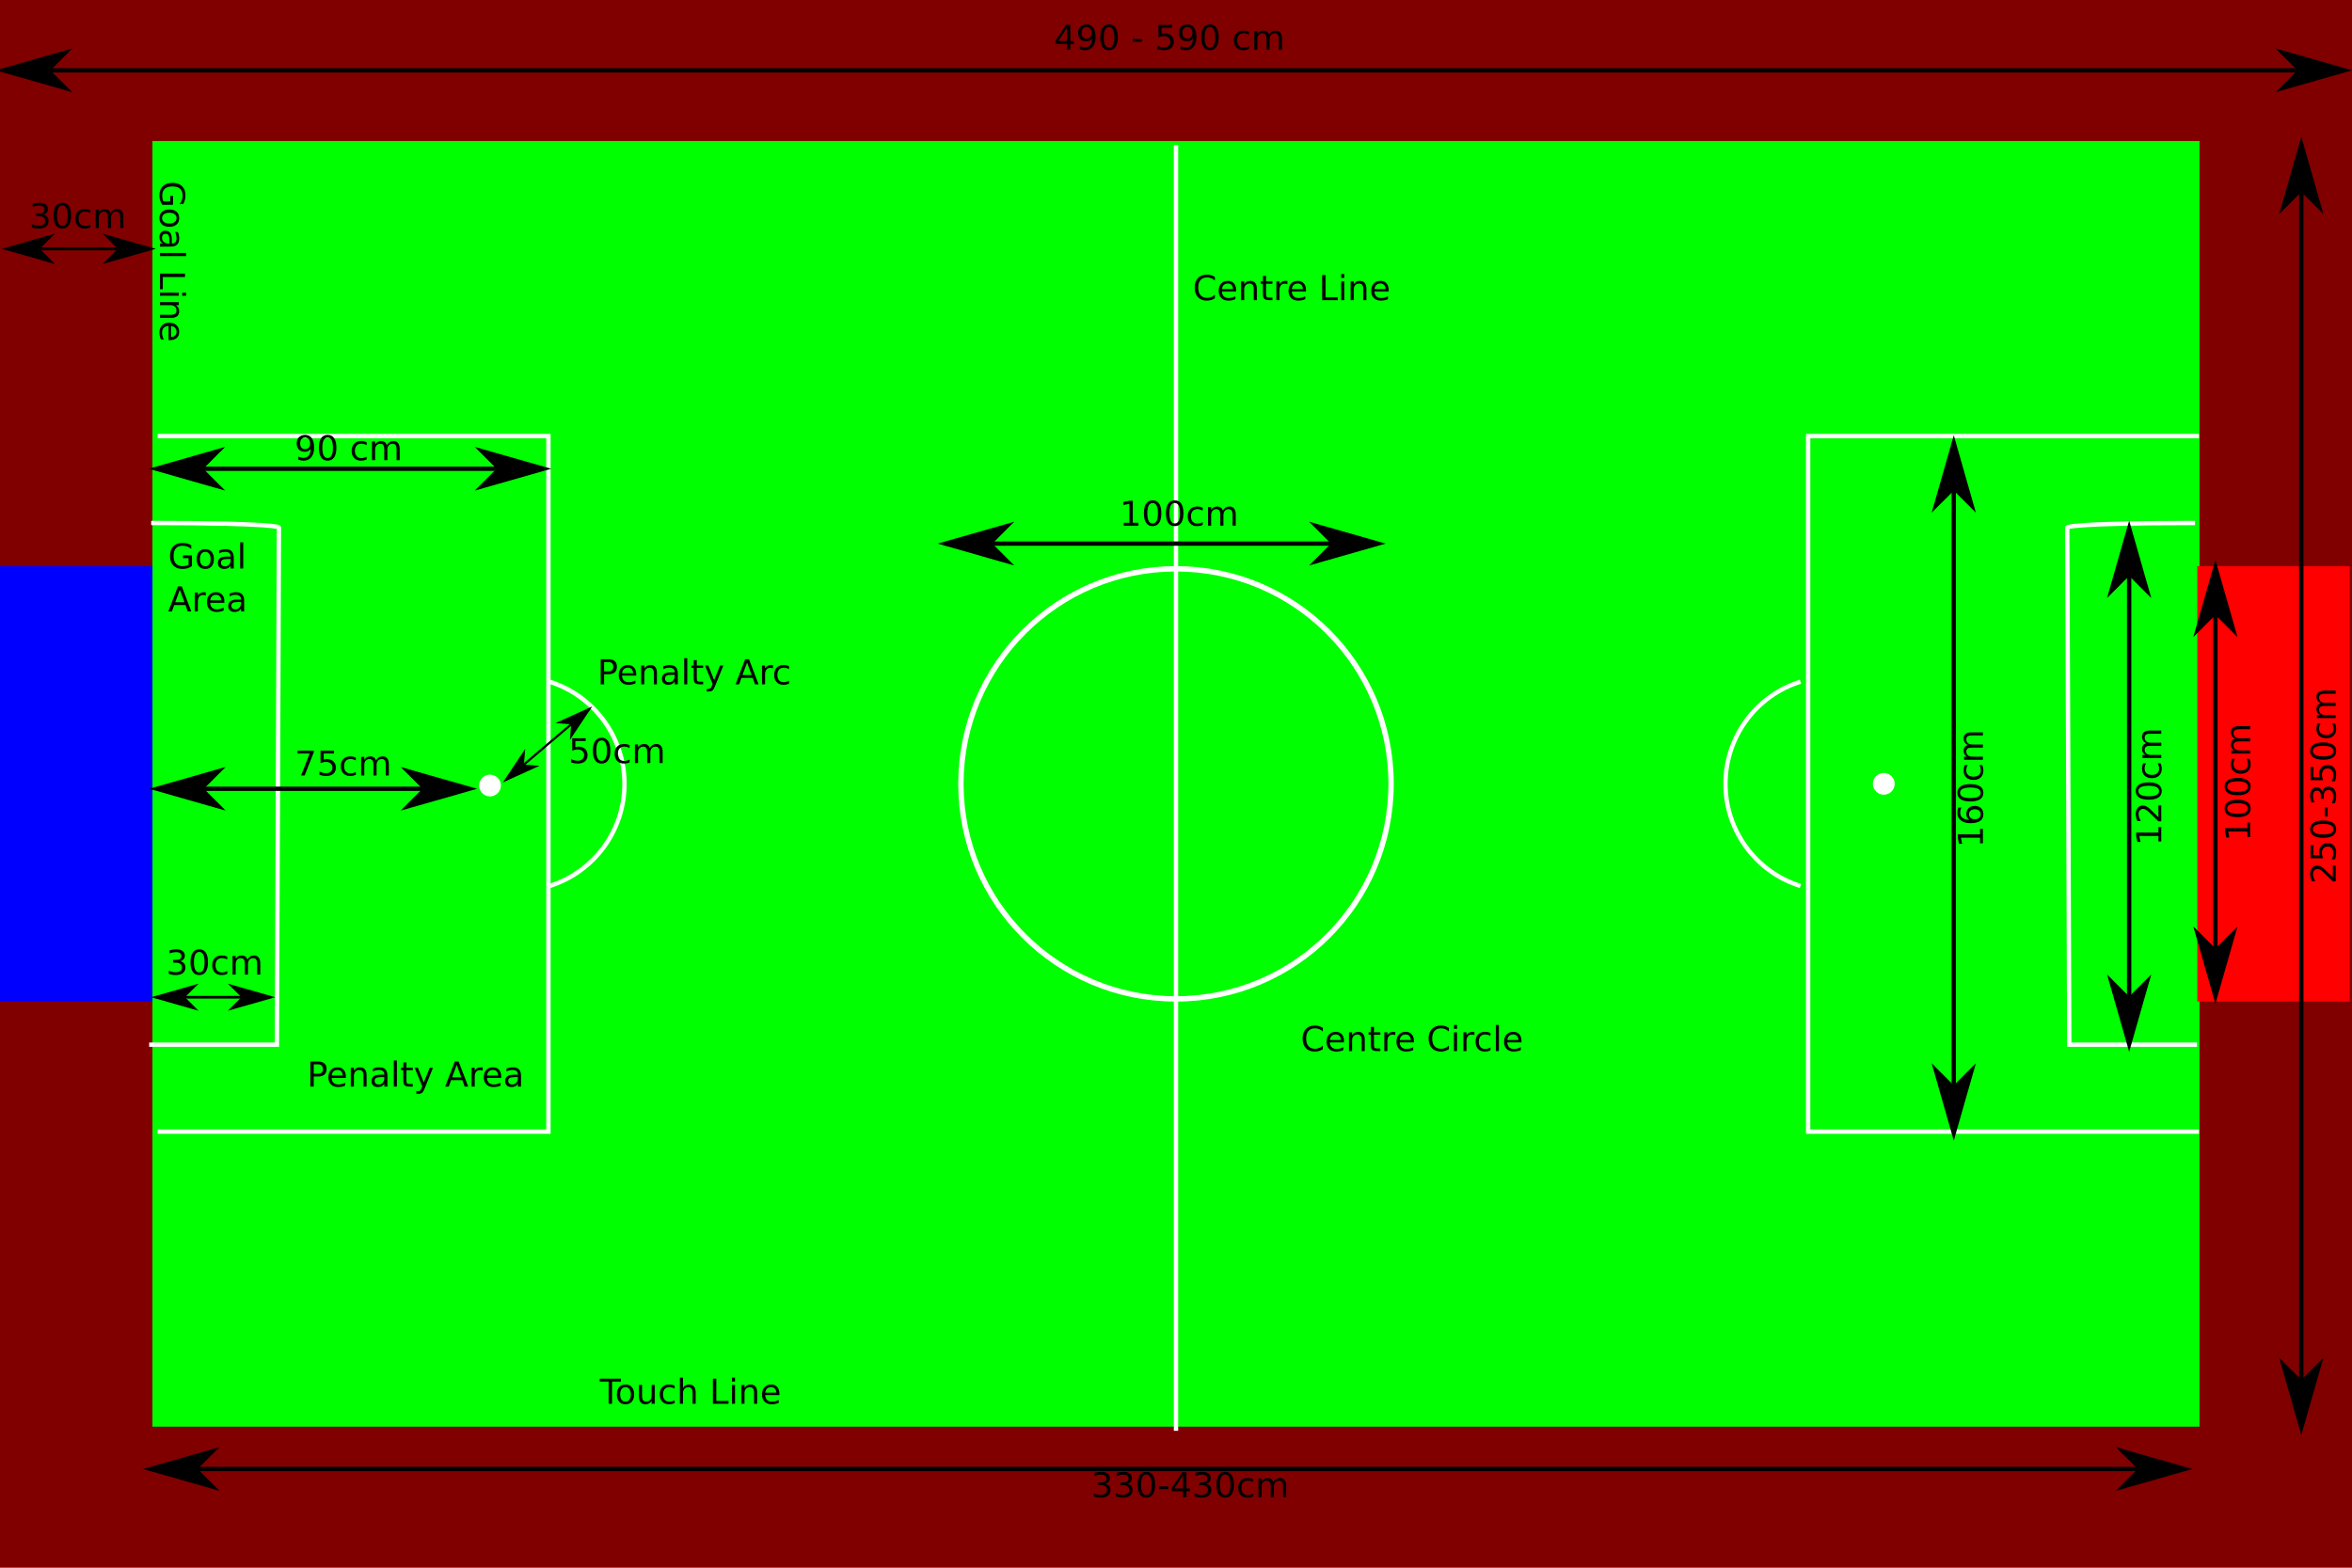
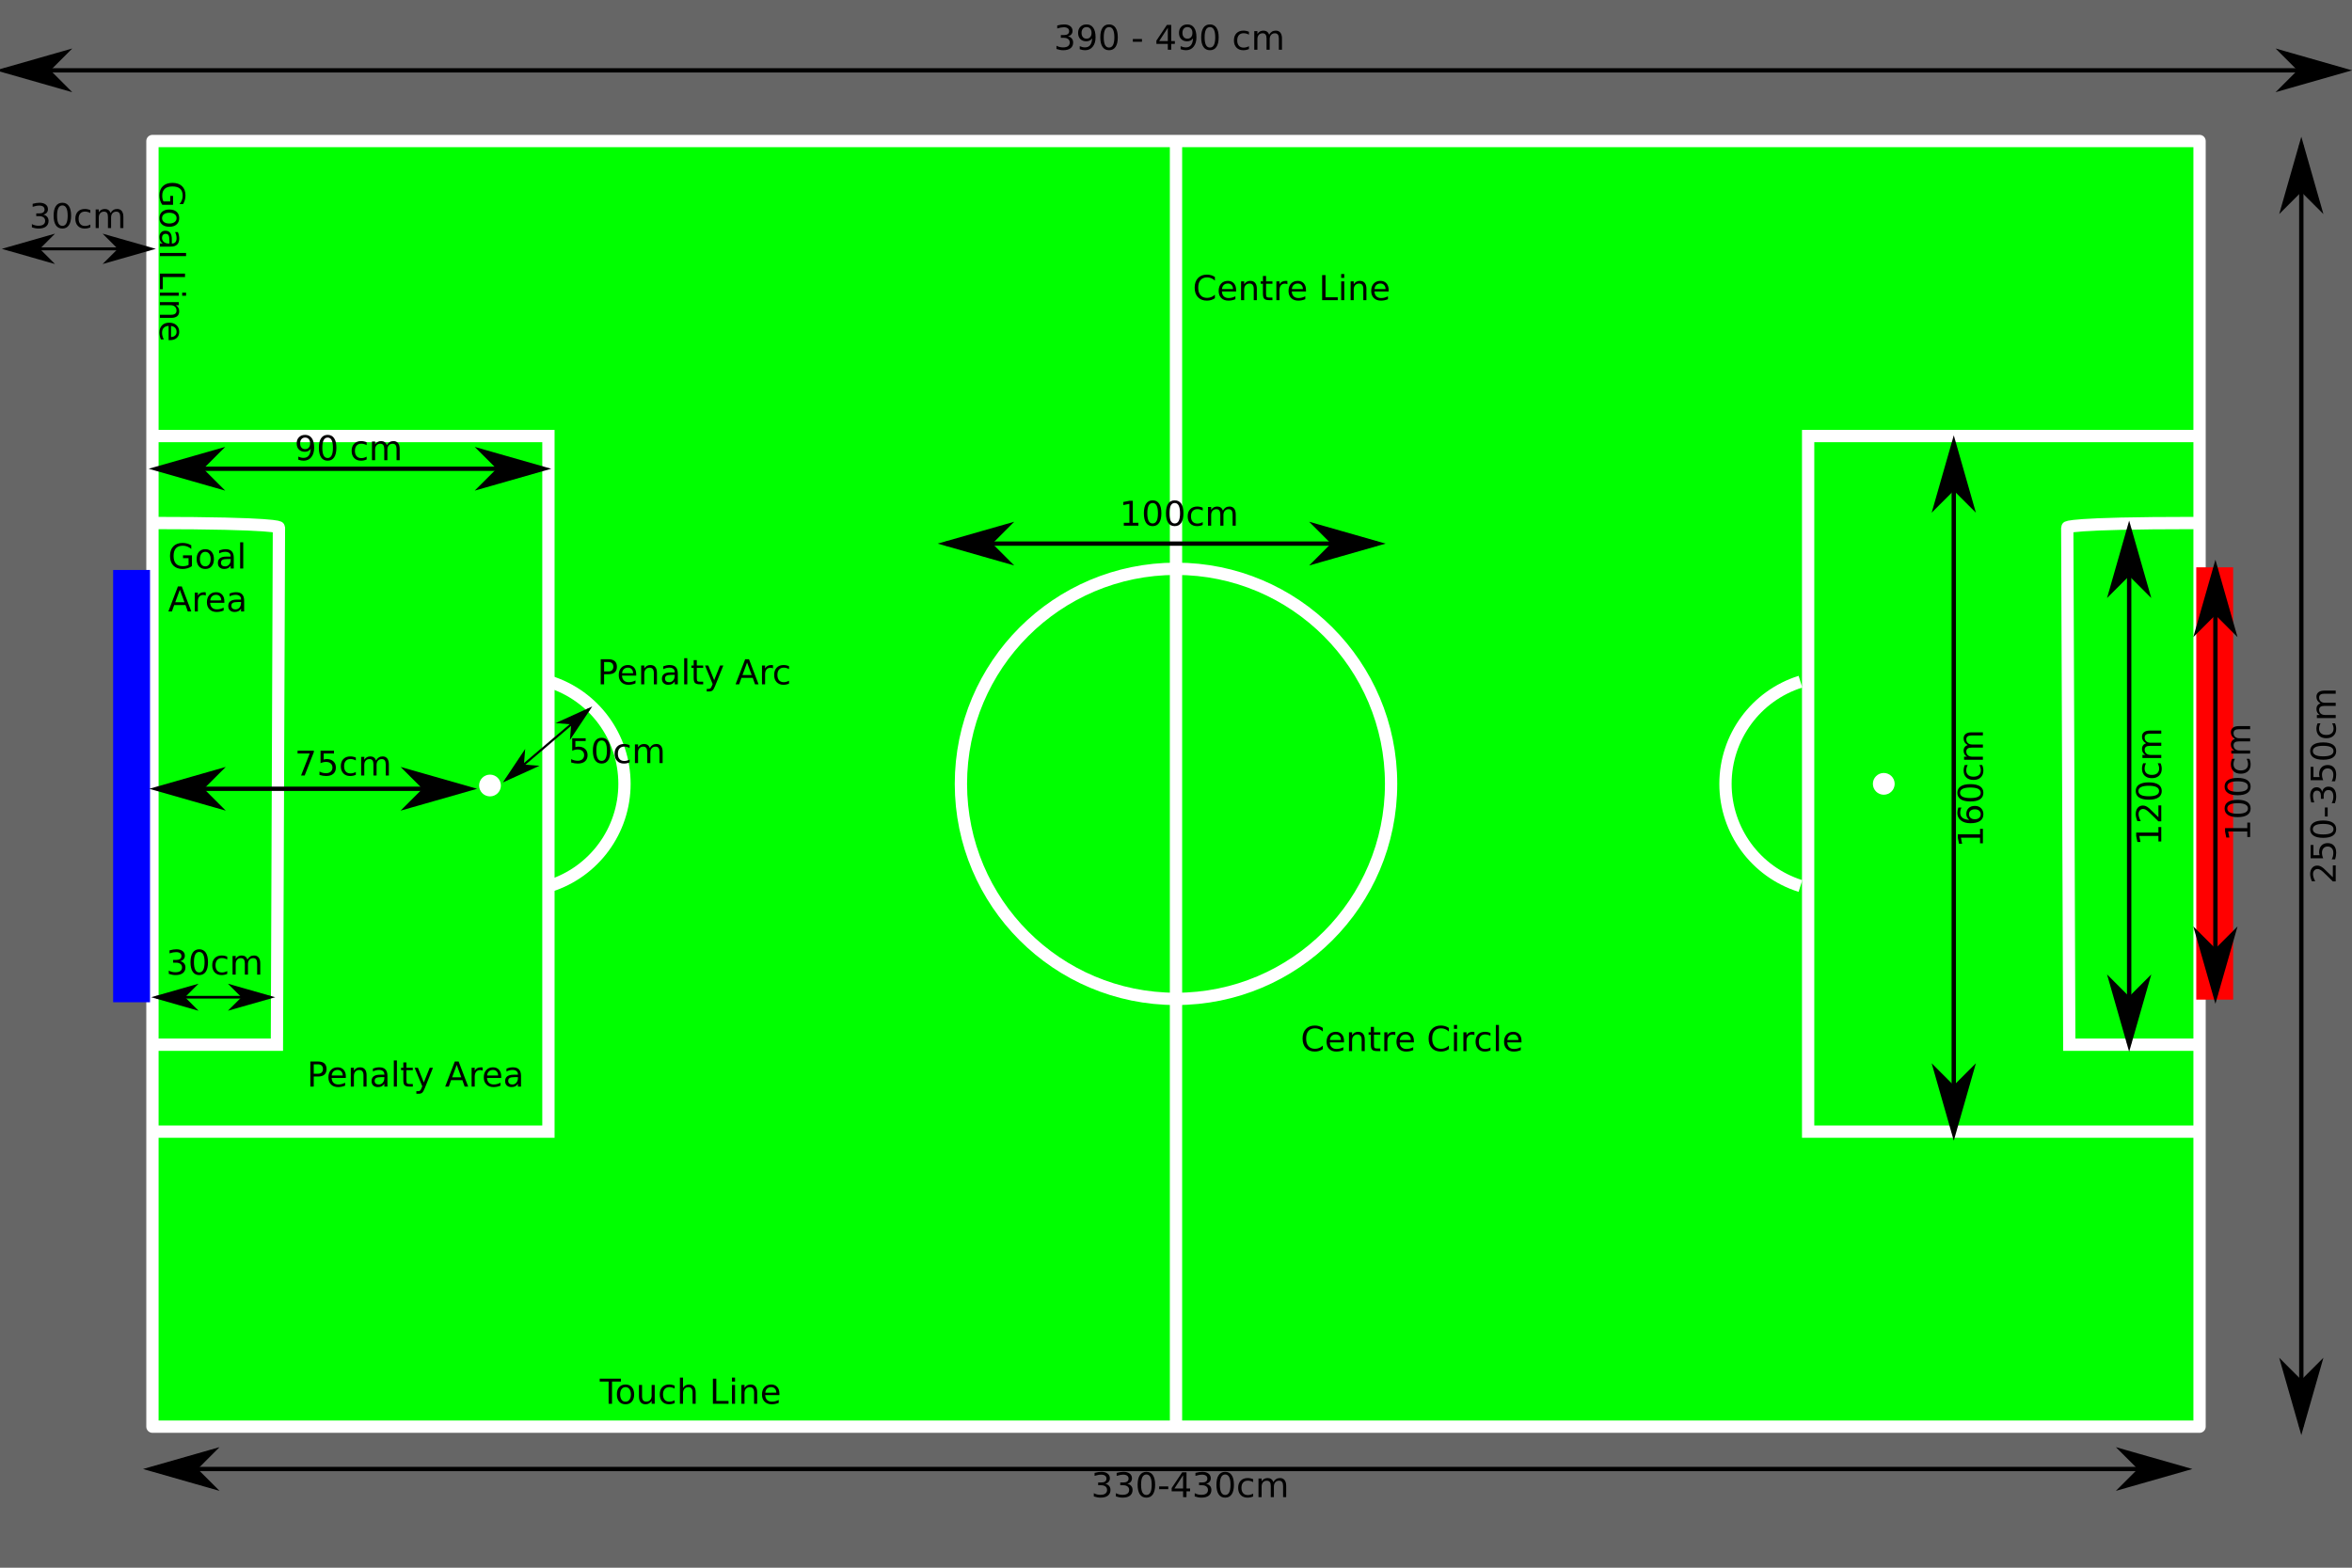
<svg xmlns="http://www.w3.org/2000/svg" width="1913.386" height="1275.591" id="svg2" version="1.0">
  <defs id="defs4">
    <marker orient="auto" refY="0.0" refX="0.0" id="Arrow1Lend" style="overflow:visible;">
      <path id="path2994" d="M 0.0,0.0 L 5.0,-5.0 L -12.5,0.0 L 5.0,5.0 L 0.0,0.0 z " style="fill-rule:evenodd;stroke:#000000;stroke-width:1.0pt;marker-start:none;" transform="scale(0.8) rotate(180) translate(12.5,0)" />
    </marker>
    <marker orient="auto" refY="0.0" refX="0.0" id="Arrow1Lstart" style="overflow:visible">
      <path id="path2997" d="M 0.0,0.0 L 5.0,-5.0 L -12.5,0.0 L 5.0,5.0 L 0.0,0.0 z " style="fill-rule:evenodd;stroke:#000000;stroke-width:1.0pt;marker-start:none" transform="scale(0.8) translate(12.5,0)" />
    </marker>
    <marker style="overflow:visible" id="DistanceOut" refX="0.0" refY="0.0" orient="auto">
      <g id="g2300">
        <path style="fill:none;stroke:#ffffff;stroke-width:1.15;stroke-linecap:square" d="M 0,0 L -2,0" id="path2316" />
        <path style="fill:#000000;fill-rule:evenodd;stroke:none" d="M 0,0 L -13,4 L -9,0 -13,-4 L 0,0 z " id="path2312" />
        <path style="fill:none;stroke:#000000;stroke-width:1;stroke-linecap:square" d="M 0,-4 L 0,40" id="path2314" />
      </g>
    </marker>
    <marker style="overflow:visible" id="DistanceIn" refX="0.0" refY="0.0" orient="auto">
      <g id="g2943">
        <path style="fill:none;stroke:#ffffff;stroke-width:1.15;stroke-linecap:square" d="M 0,0 L 2,0" id="path2306" />
        <path style="fill:#000000;fill-rule:evenodd;stroke:none" d="M 0,0 L 13,4 L 9,0 13,-4 L 0,0 z " id="path2302" />
        <path style="fill:none;stroke:#000000;stroke-width:1;stroke-linecap:square" d="M 0,-4 L 0,40" id="path2304" />
      </g>
    </marker>
  </defs>
  <g id="layer1" style="display:inline">
-     <rect style="fill:maroon;fill-opacity:1;stroke:none;stroke-width:3.543;stroke-linejoin:round;stroke-miterlimit:4;stroke-dasharray:none;stroke-opacity:1" id="rect1879" width="1913.386" height="1275.591" x="0" y="0" />
+     <rect style="fill:#666666;fill-opacity:1;stroke:none;stroke-width:3.543;stroke-linejoin:round;stroke-miterlimit:4;stroke-dasharray:none;stroke-opacity:1" id="rect1879" width="1913.386" height="1275.591" x="0" y="0" />
  </g>
  <g id="layer2" style="display:inline">
-     <rect style="fill:lime;fill-opacity:1;stroke:none;stroke-width:3.543;stroke-linejoin:round;stroke-miterlimit:4;stroke-dasharray:none;stroke-opacity:1" id="rect2767" width="1665.354" height="1046.119" x="124.016" y="114.736" />
+     <rect style="fill:lime;fill-opacity:1;stroke:#ffffff;stroke-width:10;stroke-linejoin:round;stroke-miterlimit:4;stroke-dasharray:none;stroke-opacity:1" id="rect2767" width="1665.354" height="1046.119" x="124.016" y="114.736" />
    <text xml:space="preserve" style="font-size:28px;font-style:normal;font-variant:normal;font-weight:normal;font-stretch:normal;text-align:start;line-height:125%;writing-mode:lr-tb;text-anchor:start;fill:black;fill-opacity:1;stroke:none;stroke-width:1px;stroke-linecap:butt;stroke-linejoin:miter;stroke-opacity:1;font-family:Bitstream Vera Sans" x="249.719" y="884.139" id="text3107">
      <tspan id="tspan3109" x="249.719" y="884.139">Penalty Area</tspan>
    </text>
    <text xml:space="preserve" style="font-size:28px;font-style:normal;font-variant:normal;font-weight:normal;font-stretch:normal;text-align:start;line-height:125%;writing-mode:lr-tb;text-anchor:start;fill:black;fill-opacity:1;stroke:none;stroke-width:1px;stroke-linecap:butt;stroke-linejoin:miter;stroke-opacity:1;display:inline;font-family:Bitstream Vera Sans" x="1058.094" y="855.239" id="text3131">
      <tspan id="tspan3133" x="1058.094" y="855.239">Centre Circle</tspan>
    </text>
    <text xml:space="preserve" style="font-size:28px;font-style:normal;font-variant:normal;font-weight:normal;font-stretch:normal;text-align:start;line-height:125%;writing-mode:lr-tb;text-anchor:start;fill:black;fill-opacity:1;stroke:none;stroke-width:1px;stroke-linecap:butt;stroke-linejoin:miter;stroke-opacity:1;display:inline;font-family:Bitstream Vera Sans" x="970.305" y="244.234" id="text3135">
      <tspan id="tspan3137" x="970.305" y="244.234">Centre Line</tspan>
    </text>
    <text xml:space="preserve" style="font-size:28px;font-style:normal;font-variant:normal;font-weight:normal;font-stretch:normal;text-align:start;line-height:125%;writing-mode:lr-tb;text-anchor:start;fill:black;fill-opacity:1;stroke:none;stroke-width:1px;stroke-linecap:butt;stroke-linejoin:miter;stroke-opacity:1;display:inline;font-family:Bitstream Vera Sans" x="487.949" y="1142.234" id="text3143">
      <tspan id="tspan3145" x="487.949" y="1142.234">Touch Line</tspan>
    </text>
  </g>
  <g id="layer3" style="display:inline">
-     <path style="fill:white;fill-opacity:1;fill-rule:evenodd;stroke:white;stroke-width:3.543;stroke-linecap:butt;stroke-linejoin:miter;stroke-miterlimit:4;stroke-dasharray:none;stroke-opacity:1" d="M 956.693,118.11 L 956.693,1164.229" id="path2770" />
-     <path style="fill:none;fill-opacity:1;stroke:white;stroke-width:3.543;stroke-linejoin:round;stroke-miterlimit:4;stroke-dasharray:none;stroke-opacity:1;display:inline" id="path2772" d="M 998.875 715.411 A 141.732 141.732 0 1 1  715.411,715.411 A 141.732 141.732 0 1 1  998.875 715.411 z" transform="matrix(1.234568,0,0,1.234568,-101.5083,-245.4277)" />
-     <rect style="fill:blue;fill-opacity:1;stroke:none;stroke-width:3.543;stroke-linejoin:round;stroke-miterlimit:4;stroke-dasharray:none;stroke-opacity:1;display:inline" id="rect2774" width="124.016" height="354.331" x="0" y="460.63" />
-     <rect style="fill:#ff0000;fill-opacity:1;stroke:none;stroke-width:3.543;stroke-linejoin:round;stroke-miterlimit:4;stroke-dasharray:none;stroke-opacity:1;display:inline" id="rect2778" width="124.016" height="354.331" x="1787.529" y="460.63" />
-     <path style="fill:none;fill-rule:evenodd;stroke:white;stroke-width:3.543;stroke-linecap:butt;stroke-linejoin:miter;stroke-miterlimit:4;stroke-dasharray:none;stroke-opacity:1" d="M 128.208,354.805 L 446.157,354.805 L 446.157,920.785 L 128.208,920.785" id="path2798" />
-     <path style="fill:none;fill-rule:evenodd;stroke:white;stroke-width:3.543;stroke-linecap:butt;stroke-linejoin:miter;stroke-miterlimit:4;stroke-dasharray:none;stroke-opacity:1;display:inline" d="M 1788.896,354.805 L 1470.947,354.805 L 1470.947,920.785 L 1788.896,920.785" id="path2804" />
-     <path style="fill:none;fill-rule:evenodd;stroke:white;stroke-width:3.543;stroke-linecap:butt;stroke-linejoin:miter;stroke-miterlimit:4;stroke-dasharray:none;stroke-opacity:1" d="M 122.995,425.558 C 226.923,425.558 226.923,429.155 226.923,429.155 L 225.273,850.033 L 121.346,850.033" id="path2806" />
-     <path style="fill:none;fill-rule:evenodd;stroke:white;stroke-width:3.543;stroke-linecap:butt;stroke-linejoin:miter;stroke-miterlimit:4;stroke-dasharray:none;stroke-opacity:1;display:inline" d="M 1785.672,425.558 C 1681.745,425.558 1681.745,429.155 1681.745,429.155 L 1683.394,850.033 L 1787.322,850.033" id="path2808" />
+     <path style="fill:white;fill-opacity:1;fill-rule:evenodd;stroke:white;stroke-width:10;stroke-linecap:butt;stroke-linejoin:miter;stroke-miterlimit:4;stroke-dasharray:none;stroke-opacity:1" d="M 956.693,118.11 L 956.693,1164.229" id="path2770" />
+     <path style="fill:none;fill-opacity:1;stroke:white;stroke-width:8.1;stroke-linejoin:round;stroke-miterlimit:4;stroke-dasharray:none;stroke-opacity:1;display:inline" id="path2772" d="M 998.875 715.411 A 141.732 141.732 0 1 1  715.411,715.411 A 141.732 141.732 0 1 1  998.875 715.411 z" transform="matrix(1.234568,0,0,1.234568,-101.5083,-245.4277)" />
+     <path style="fill:none;fill-rule:evenodd;stroke:white;stroke-width:10;stroke-linecap:butt;stroke-linejoin:miter;stroke-miterlimit:4;stroke-dasharray:none;stroke-opacity:1" d="M 128.208,354.805 L 446.157,354.805 L 446.157,920.785 L 128.208,920.785" id="path2798" />
+     <path style="fill:none;fill-rule:evenodd;stroke:white;stroke-width:10;stroke-linecap:butt;stroke-linejoin:miter;stroke-miterlimit:4;stroke-dasharray:none;stroke-opacity:1;display:inline" d="M 1788.896,354.805 L 1470.947,354.805 L 1470.947,920.785 L 1788.896,920.785" id="path2804" />
+     <path style="fill:none;fill-rule:evenodd;stroke:white;stroke-width:10;stroke-linecap:butt;stroke-linejoin:miter;stroke-miterlimit:4;stroke-dasharray:none;stroke-opacity:1" d="M 122.995,425.558 C 226.923,425.558 226.923,429.155 226.923,429.155 L 225.273,850.033 L 121.346,850.033" id="path2806" />
+     <path style="fill:none;fill-rule:evenodd;stroke:white;stroke-width:10;stroke-linecap:butt;stroke-linejoin:miter;stroke-miterlimit:4;stroke-dasharray:none;stroke-opacity:1;display:inline" d="M 1785.672,425.558 C 1681.745,425.558 1681.745,429.155 1681.745,429.155 L 1683.394,850.033 L 1787.322,850.033" id="path2808" />
    <path style="fill:white;fill-opacity:1;stroke:white;stroke-width:3.543;stroke-linejoin:round;stroke-miterlimit:4;stroke-dasharray:none;stroke-opacity:1" id="path2812" d="M 242.97 258.155 A 8.436 8.436 0 1 1  226.097,258.155 A 8.436 8.436 0 1 1  242.97 258.155 z" transform="matrix(0.867769,0,0,0.867769,195.1015,415.1262)" />
    <path style="fill:white;fill-opacity:1;stroke:white;stroke-width:3.543;stroke-linejoin:round;stroke-miterlimit:4;stroke-dasharray:none;stroke-opacity:1;display:inline" id="path2814" d="M 242.97 258.155 A 8.436 8.436 0 1 1  226.097,258.155 A 8.436 8.436 0 1 1  242.97 258.155 z" transform="matrix(0.867769,0,0,0.867769,1328.96,413.7762)" />
-     <path style="fill:none;fill-opacity:1;stroke:white;stroke-width:4.323;stroke-linejoin:round;stroke-miterlimit:4;stroke-dasharray:none;stroke-opacity:1" id="path2816" d="M 701.73,322.102 A 106.299,106.299 0 0 1 701.748,524.911" transform="matrix(0.819672,0,0,0.819672,-128.1662,290.6586)" />
-     <path style="fill:none;fill-opacity:1;stroke:white;stroke-width:4.323;stroke-linejoin:round;stroke-miterlimit:4;stroke-dasharray:none;stroke-opacity:1;display:inline" id="path2820" d="M 701.73,322.102 A 106.299,106.299 0 0 1 701.748,524.911" transform="matrix(-0.819672,0,0,0.819672,2039.895,290.6586)" />
+     <path style="fill:none;fill-opacity:1;stroke:white;stroke-width:12.2;stroke-linejoin:round;stroke-miterlimit:4;stroke-dasharray:none;stroke-opacity:1" id="path2816" d="M 701.73,322.102 A 106.299,106.299 0 0 1 701.748,524.911" transform="matrix(0.819672,0,0,0.819672,-128.1662,290.6586)" />
+     <path style="fill:none;fill-opacity:1;stroke:white;stroke-width:12.2;stroke-linejoin:round;stroke-miterlimit:4;stroke-dasharray:none;stroke-opacity:1;display:inline" id="path2820" d="M 701.73,322.102 A 106.299,106.299 0 0 1 701.748,524.911" transform="matrix(-0.819672,0,0,0.819672,2039.895,290.6586)" />
+     <path style="fill:#0000ff;stroke:#0000ff;stroke-width:30;stroke-linecap:butt;stroke-linejoin:miter;stroke-miterlimit:4;stroke-opacity:1;stroke-dasharray:none" d="m 107.041,463.756 0,351.759" id="path3981" />
+     <path style="fill:#0000ff;stroke:#ff0000;stroke-width:30;stroke-linecap:butt;stroke-linejoin:miter;stroke-miterlimit:4;stroke-opacity:1;stroke-dasharray:none;display:inline" d="m 1801.694,461.611 0,351.759" id="path3981-1" />
  </g>
  <g id="layer4">
    <text xml:space="preserve" style="font-size:28px;font-style:normal;font-variant:normal;font-weight:normal;font-stretch:normal;text-align:start;line-height:125%;writing-mode:lr-tb;text-anchor:start;fill:black;fill-opacity:1;stroke:none;stroke-width:1px;stroke-linecap:butt;stroke-linejoin:miter;stroke-opacity:1;font-family:Bitstream Vera Sans" x="237.481" y="377.762" id="text3038" transform="scale(1.008836,0.991241)">
      <tspan id="tspan3040" x="237.481" y="377.762">90 cm</tspan>
    </text>
    <path style="fill:none;fill-rule:evenodd;stroke:black;stroke-width:2.437;stroke-linecap:butt;stroke-linejoin:miter;marker-start:url(#Arrow1Lstart);marker-end:url(#Arrow1Lend);stroke-miterlimit:4;stroke-dasharray:none;stroke-opacity:1" d="M 6.196,202.475 L 122.038,202.475" id="path3055" />
    <path style="fill:none;fill-rule:evenodd;stroke:black;stroke-width:3.502;stroke-linecap:butt;stroke-linejoin:miter;marker-start:url(#Arrow1Lstart);marker-end:url(#Arrow1Lend);stroke-miterlimit:4;stroke-dasharray:none;stroke-opacity:1" d="M 128.213,641.816 L 381.348,641.816" id="path3057" />
    <path style="fill:none;fill-rule:evenodd;stroke:black;stroke-width:2.167;stroke-linecap:butt;stroke-linejoin:miter;marker-start:url(#Arrow1Lstart);marker-end:url(#Arrow1Lend);stroke-miterlimit:4;stroke-dasharray:none;stroke-opacity:1" d="M 127.219,811.417 L 219.71,811.417" id="path3059" />
    <path style="fill:none;fill-rule:evenodd;stroke:black;stroke-width:3.502;stroke-linecap:butt;stroke-linejoin:miter;marker-start:url(#Arrow1Lstart);marker-end:url(#Arrow1Lend);stroke-miterlimit:4;stroke-dasharray:none;stroke-opacity:1" d="M 123.151,1195.294 L 1776.736,1195.294" id="path3061" />
    <path style="fill:none;fill-rule:evenodd;stroke:black;stroke-width:3.502;stroke-linecap:butt;stroke-linejoin:miter;marker-start:url(#Arrow1Lstart);marker-end:url(#Arrow1Lend);stroke-miterlimit:4;stroke-dasharray:none;stroke-opacity:1" d="M 3.354,57.233 L 1906.657,57.233" id="path3063" />
    <path style="fill:none;fill-rule:evenodd;stroke:black;stroke-width:3.502;stroke-linecap:butt;stroke-linejoin:miter;marker-start:url(#Arrow1Lstart);marker-end:url(#Arrow1Lend);stroke-miterlimit:4;stroke-dasharray:none;stroke-opacity:1" d="M 127.763,381.417 L 441.641,381.417" id="path3065" />
    <text xml:space="preserve" style="font-size:28px;font-style:normal;font-variant:normal;font-weight:normal;font-stretch:normal;text-align:start;line-height:125%;writing-mode:lr-tb;text-anchor:start;fill:black;fill-opacity:1;stroke:none;stroke-width:1px;stroke-linecap:butt;stroke-linejoin:miter;stroke-opacity:1;font-family:Bitstream Vera Sans" x="23.574" y="187.221" id="text3067" transform="scale(1.008836,0.991241)">
      <tspan id="tspan3069" x="23.574" y="187.221">30cm</tspan>
    </text>
-     <text xml:space="preserve" style="font-size:28px;font-style:normal;font-variant:normal;font-weight:normal;font-stretch:normal;text-align:start;line-height:125%;writing-mode:lr-tb;text-anchor:start;fill:black;fill-opacity:1;stroke:none;stroke-width:1px;stroke-linecap:butt;stroke-linejoin:miter;stroke-opacity:1;font-family:Bitstream Vera Sans" x="849.794" y="40.832" id="text3071" transform="scale(1.008836,0.991241)">
-       <tspan id="tspan3073" x="849.794" y="40.832">490 - 590 cm</tspan>
+     <text xml:space="preserve" style="font-size:28px;font-style:normal;font-variant:normal;font-weight:normal;font-stretch:normal;text-align:start;line-height:125%;writing-mode:lr-tb;text-anchor:start;fill:#000000;fill-opacity:1;stroke:none;font-family:Bitstream Vera Sans" x="849.794" y="40.832" id="text3071" transform="scale(1.008836,0.991241)">
+       <tspan id="tspan3073" x="849.794" y="40.832">390 - 490 cm</tspan>
    </text>
    <text xml:space="preserve" style="font-size:28px;font-style:normal;font-variant:normal;font-weight:normal;font-stretch:normal;text-align:start;line-height:125%;writing-mode:lr-tb;text-anchor:start;fill:black;fill-opacity:1;stroke:none;stroke-width:1px;stroke-linecap:butt;stroke-linejoin:miter;stroke-opacity:1;font-family:Bitstream Vera Sans" x="879.9" y="1228.966" id="text3075" transform="scale(1.008836,0.991241)">
      <tspan x="879.9" y="1228.966" id="tspan3079">330-430cm</tspan>
    </text>
    <text xml:space="preserve" style="font-size:28px;font-style:normal;font-variant:normal;font-weight:normal;font-stretch:normal;text-align:start;line-height:125%;writing-mode:lr-tb;text-anchor:start;fill:black;fill-opacity:1;stroke:none;stroke-width:1px;stroke-linecap:butt;stroke-linejoin:miter;stroke-opacity:1;font-family:Bitstream Vera Sans" x="133.96" y="800.012" id="text3083" transform="scale(1.008836,0.991241)">
      <tspan id="tspan3085" x="133.96" y="800.012">30cm</tspan>
    </text>
    <text xml:space="preserve" style="font-size:28px;font-style:normal;font-variant:normal;font-weight:normal;font-stretch:normal;text-align:start;line-height:125%;writing-mode:lr-tb;text-anchor:start;fill:black;fill-opacity:1;stroke:none;stroke-width:1px;stroke-linecap:butt;stroke-linejoin:miter;stroke-opacity:1;font-family:Bitstream Vera Sans" x="237.656" y="636.601" id="text3087" transform="scale(1.008836,0.991241)">
      <tspan id="tspan3089" x="237.656" y="636.601">75cm</tspan>
    </text>
    <path style="fill:none;fill-rule:evenodd;stroke:black;stroke-width:1.772;stroke-linecap:butt;stroke-linejoin:miter;stroke-opacity:1;stroke-miterlimit:4;stroke-dasharray:none;marker-start:url(#Arrow1Lstart);marker-end:url(#Arrow1Lend);display:inline" d="M 411.699,634.421 L 479.19,577.053" id="path3091" />
    <text xml:space="preserve" style="font-size:28px;font-style:normal;font-variant:normal;font-weight:normal;font-stretch:normal;text-align:start;line-height:125%;writing-mode:lr-tb;text-anchor:start;fill:black;fill-opacity:1;stroke:none;stroke-width:1px;stroke-linecap:butt;stroke-linejoin:miter;stroke-opacity:1;font-family:Bitstream Vera Sans" x="458.427" y="626.388" id="text3095" transform="scale(1.008836,0.991241)">
      <tspan x="458.427" y="626.388" id="tspan3099">50cm</tspan>
    </text>
    <text xml:space="preserve" style="font-size:28px;font-style:normal;font-variant:normal;font-weight:normal;font-stretch:normal;text-align:start;line-height:125%;writing-mode:lr-tb;text-anchor:start;fill:black;fill-opacity:1;stroke:none;stroke-width:1px;stroke-linecap:butt;stroke-linejoin:miter;stroke-opacity:1;display:inline;font-family:Bitstream Vera Sans" x="136.729" y="462.558" id="text3103">
      <tspan id="tspan3105" x="136.729" y="462.558">Goal</tspan>
      <tspan x="136.729" y="497.558" id="tspan3123">Area</tspan>
    </text>
    <text xml:space="preserve" style="font-size:28px;font-style:normal;font-variant:normal;font-weight:normal;font-stretch:normal;text-align:start;line-height:125%;writing-mode:lr-tb;text-anchor:start;fill:black;fill-opacity:1;stroke:none;stroke-width:1px;stroke-linecap:butt;stroke-linejoin:miter;stroke-opacity:1;font-family:Bitstream Vera Sans;display:inline" x="485.939" y="556.805" id="text3111">
      <tspan id="tspan3113" x="485.939" y="556.805">Penalty Arc</tspan>
    </text>
    <path style="fill:none;fill-rule:evenodd;stroke:black;stroke-width:3.502;stroke-linecap:butt;stroke-linejoin:miter;marker-start:url(#Arrow1Lstart);marker-end:url(#Arrow1Lend);stroke-miterlimit:4;stroke-dasharray:none;stroke-opacity:1" d="M 769.639,442.324 L 1120.468,442.324" id="path3125" />
    <text xml:space="preserve" style="font-size:28px;font-style:normal;font-variant:normal;font-weight:normal;font-stretch:normal;text-align:start;line-height:125%;writing-mode:lr-tb;text-anchor:start;fill:black;fill-opacity:1;stroke:none;stroke-width:1px;stroke-linecap:butt;stroke-linejoin:miter;stroke-opacity:1;font-family:Bitstream Vera Sans" x="902.749" y="431.489" id="text3127" transform="scale(1.008836,0.991241)">
      <tspan id="tspan3129" x="902.749" y="431.489">100cm</tspan>
    </text>
    <text xml:space="preserve" style="font-size:28px;font-style:normal;font-variant:normal;font-weight:normal;font-stretch:normal;text-align:start;line-height:125%;writing-mode:lr-tb;text-anchor:start;fill:black;fill-opacity:1;stroke:none;stroke-width:1px;stroke-linecap:butt;stroke-linejoin:miter;stroke-opacity:1;display:inline;font-family:Bitstream Vera Sans" x="147.222" y="-130.101" id="text3139" transform="matrix(0,1,-1,0,0,0)">
      <tspan id="tspan3141" x="147.222" y="-130.101">Goal Line</tspan>
    </text>
    <path style="fill:none;fill-rule:evenodd;stroke:black;stroke-width:3.543;stroke-linecap:butt;stroke-linejoin:miter;marker-start:url(#Arrow1Lstart);marker-end:url(#Arrow1Lend);stroke-miterlimit:4;stroke-dasharray:none;stroke-opacity:1" d="M 1732.103,430.506 L 1732.103,848.954" id="path3155" />
    <path style="fill:none;fill-rule:evenodd;stroke:black;stroke-width:3.543;stroke-linecap:butt;stroke-linejoin:miter;marker-start:url(#Arrow1Lstart);marker-end:url(#Arrow1Lend);stroke-miterlimit:4;stroke-dasharray:none;stroke-opacity:1" d="M 1589.426,361.08 L 1589.426,921.26" id="path3157" />
    <path style="fill:none;fill-rule:evenodd;stroke:black;stroke-width:3.543;stroke-linecap:butt;stroke-linejoin:miter;marker-start:url(#Arrow1Lstart);marker-end:url(#Arrow1Lend);stroke-miterlimit:4;stroke-dasharray:none;stroke-opacity:1" d="M 1949.764,1.687 L 1949.764,1273.904" id="path3161" />
    <g id="g3192" transform="translate(-20,0)">
      <path id="path3153" d="M 1822.272,462.317 L 1822.272,809.899" style="fill:none;fill-rule:evenodd;stroke:black;stroke-width:3.543;stroke-linecap:butt;stroke-linejoin:miter;marker-start:url(#Arrow1Lstart);marker-end:url(#Arrow1Lend);stroke-miterlimit:4;stroke-dasharray:none;stroke-opacity:1" />
      <text transform="matrix(0,-1,1,0,0,0)" id="text3163" y="1850.533" x="-684.547" style="font-size:28px;font-style:normal;font-variant:normal;font-weight:normal;font-stretch:normal;text-align:start;line-height:125%;writing-mode:lr-tb;text-anchor:start;fill:black;fill-opacity:1;stroke:none;stroke-width:1px;stroke-linecap:butt;stroke-linejoin:miter;stroke-opacity:1;font-family:Bitstream Vera Sans" xml:space="preserve">
        <tspan y="1850.533" x="-684.547" id="tspan3165">100cm</tspan>
      </text>
    </g>
    <text xml:space="preserve" style="font-size:28px;font-style:normal;font-variant:normal;font-weight:normal;font-stretch:normal;text-align:start;line-height:125%;writing-mode:lr-tb;text-anchor:start;fill:black;fill-opacity:1;stroke:none;stroke-width:1px;stroke-linecap:butt;stroke-linejoin:miter;stroke-opacity:1;font-family:Bitstream Vera Sans" x="-688.169" y="1758.224" id="text3167" transform="matrix(0,-1,1,0,0,0)">
      <tspan id="tspan3169" x="-688.169" y="1758.224">120cm</tspan>
    </text>
    <text xml:space="preserve" style="font-size:28px;font-style:normal;font-variant:normal;font-weight:normal;font-stretch:normal;text-align:start;line-height:125%;writing-mode:lr-tb;text-anchor:start;fill:black;fill-opacity:1;stroke:none;stroke-width:1px;stroke-linecap:butt;stroke-linejoin:miter;stroke-opacity:1;font-family:Bitstream Vera Sans" x="-689.609" y="1613.117" id="text3171" transform="matrix(0,-1,1,0,0,0)">
      <tspan x="-689.609" y="1613.117" id="tspan3175">160cm</tspan>
    </text>
    <g id="g3187" transform="translate(589.8088,0)">
      <path id="path3159" d="M 1282.34,118.11 L 1282.34,1160.855" style="fill:none;fill-rule:evenodd;stroke:black;stroke-width:3.543;stroke-linecap:butt;stroke-linejoin:miter;marker-start:url(#Arrow1Lstart);marker-end:url(#Arrow1Lend);stroke-miterlimit:4;stroke-dasharray:none;stroke-opacity:1" />
      <text transform="matrix(0,-1,1,0,0,0)" id="text3179" y="1310.322" x="-719.21" style="font-size:28px;font-style:normal;font-variant:normal;font-weight:normal;font-stretch:normal;text-align:start;line-height:125%;writing-mode:lr-tb;text-anchor:start;fill:black;fill-opacity:1;stroke:none;stroke-width:1px;stroke-linecap:butt;stroke-linejoin:miter;stroke-opacity:1;font-family:Bitstream Vera Sans" xml:space="preserve">
        <tspan id="tspan3181" y="1310.322" x="-719.21">250-350cm</tspan>
      </text>
    </g>
    <text xml:space="preserve" style="font-size:28px;font-style:normal;font-variant:normal;font-weight:normal;font-stretch:normal;text-align:start;line-height:125%;writing-mode:lr-tb;text-anchor:start;fill:black;fill-opacity:1;stroke:none;stroke-width:1px;stroke-linecap:butt;stroke-linejoin:miter;stroke-opacity:1;font-family:Bitstream Vera Sans" x="-717.564" y="1980.987" id="text3183" transform="matrix(0,-1,1,0,0,0)">
      <tspan x="-717.564" y="1980.987" id="tspan3185">310-410cm</tspan>
    </text>
  </g>
</svg>
